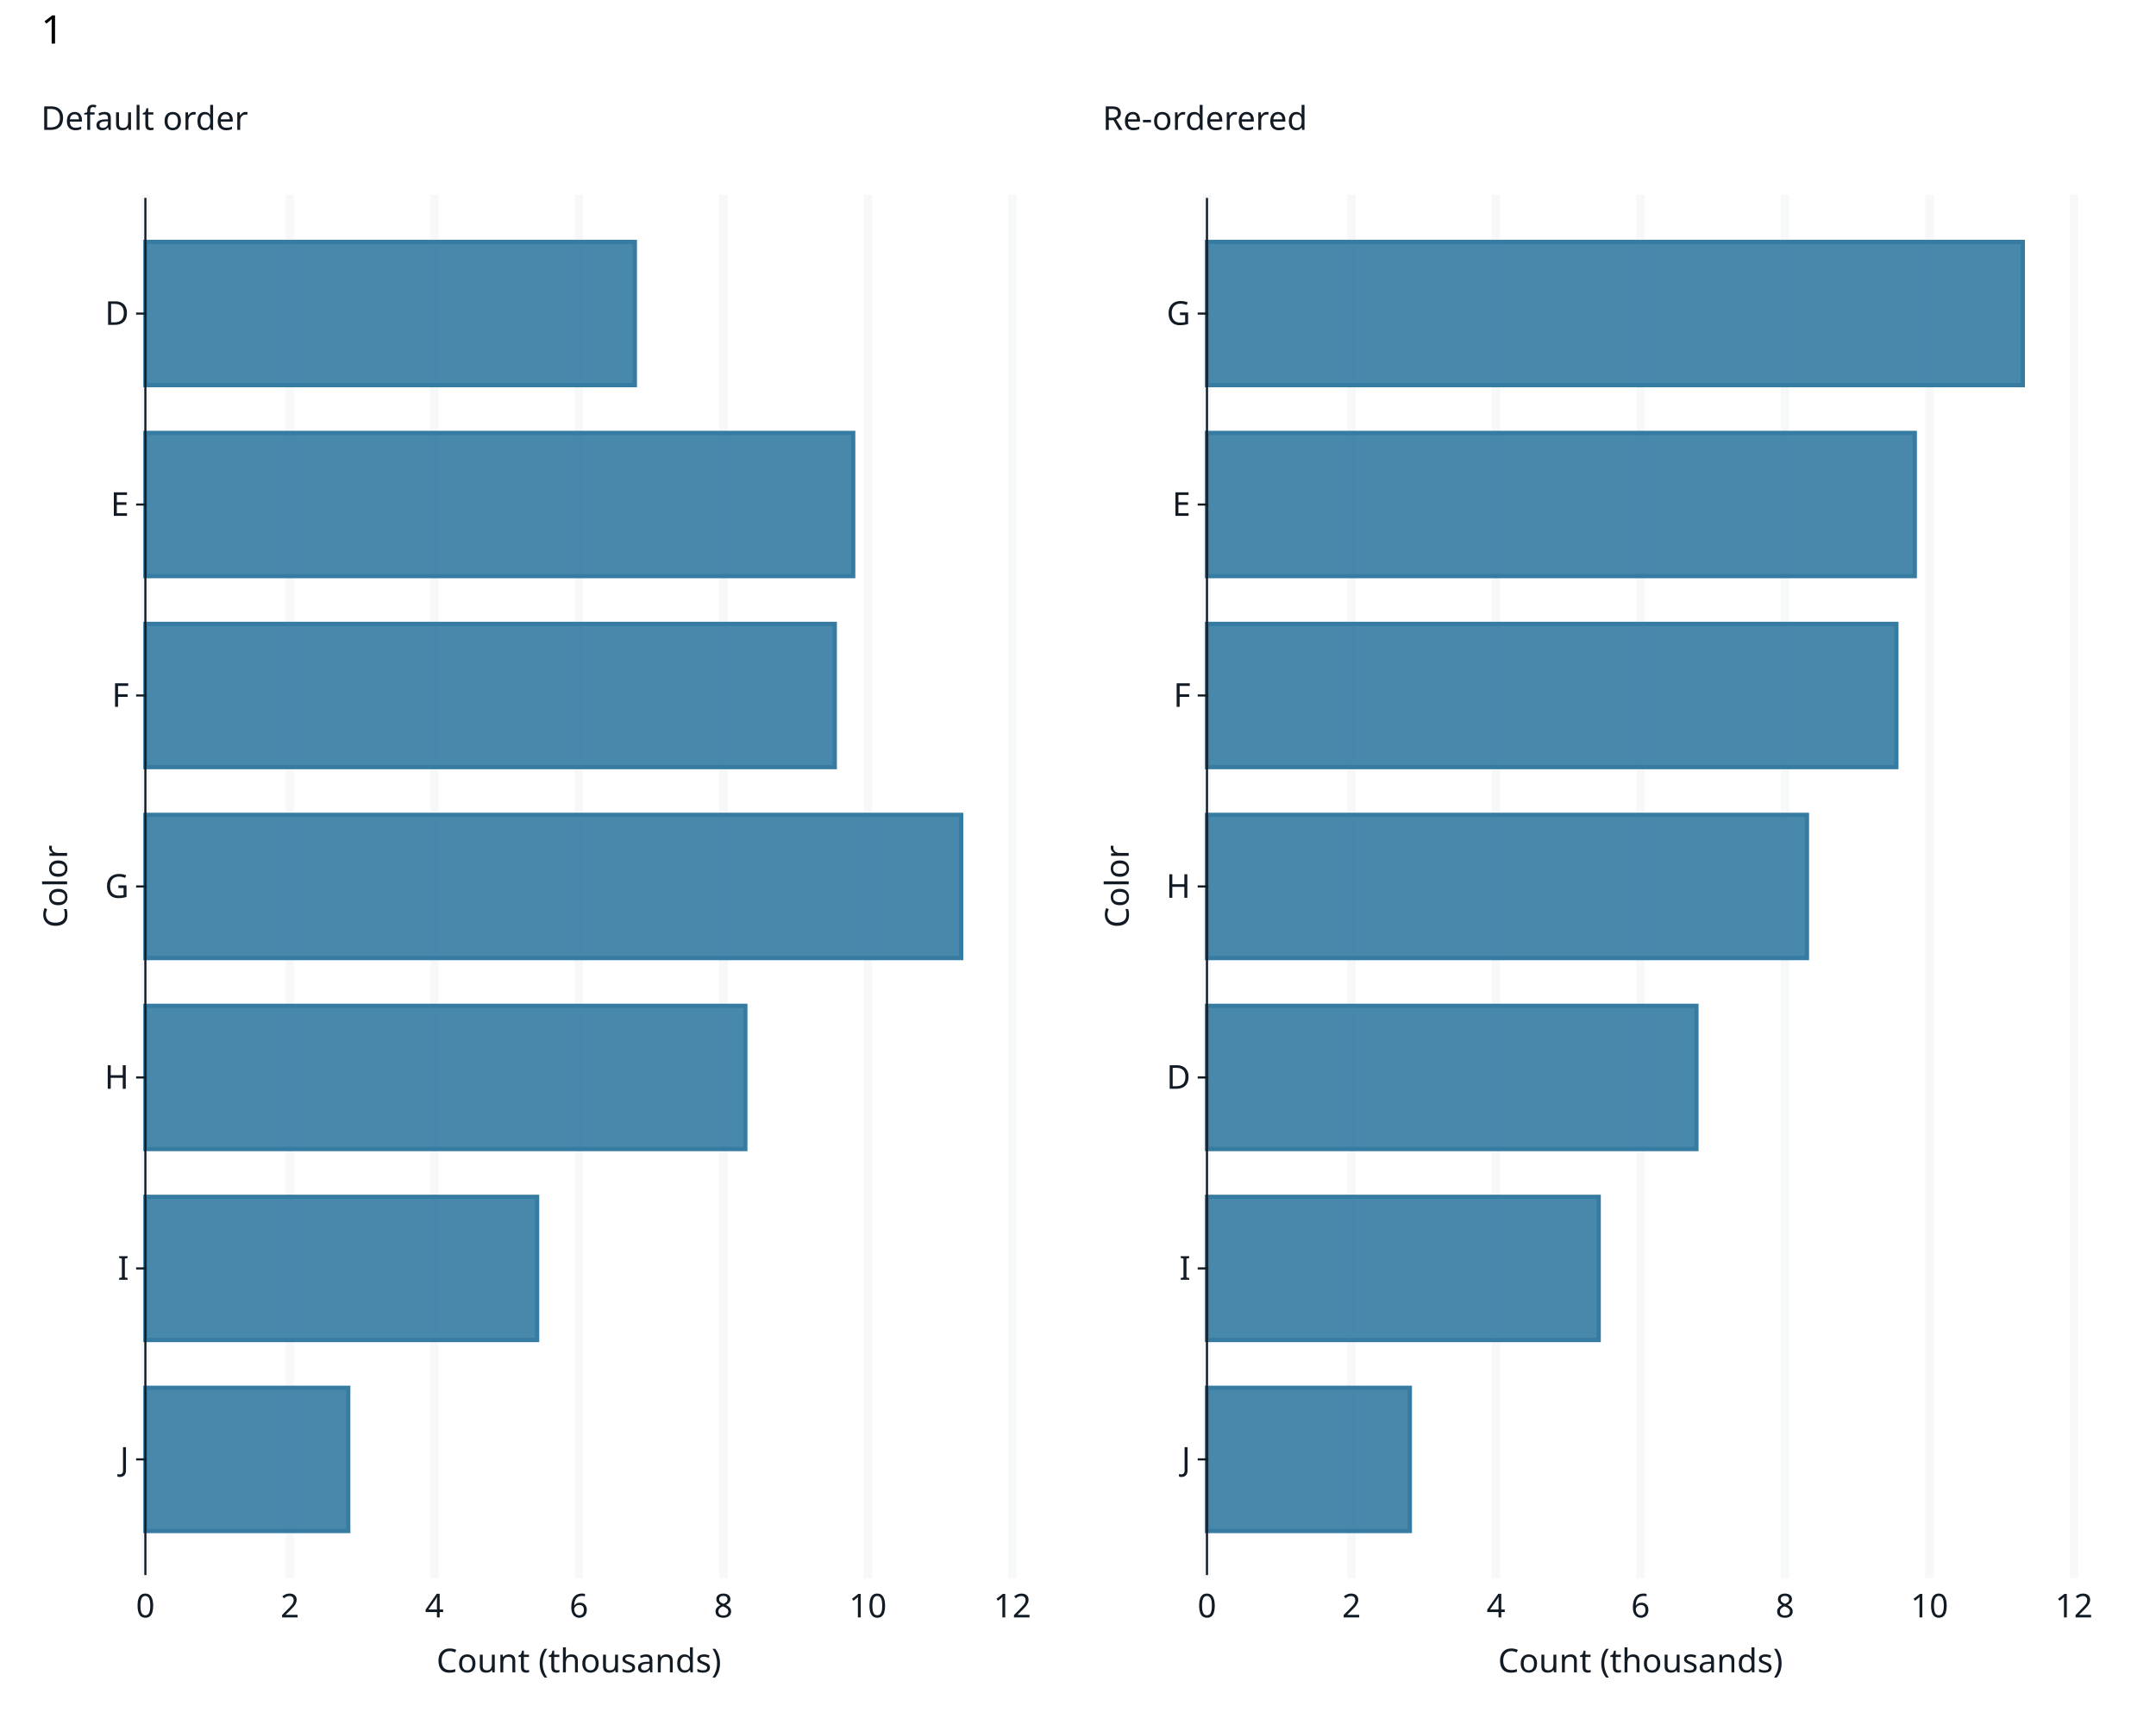
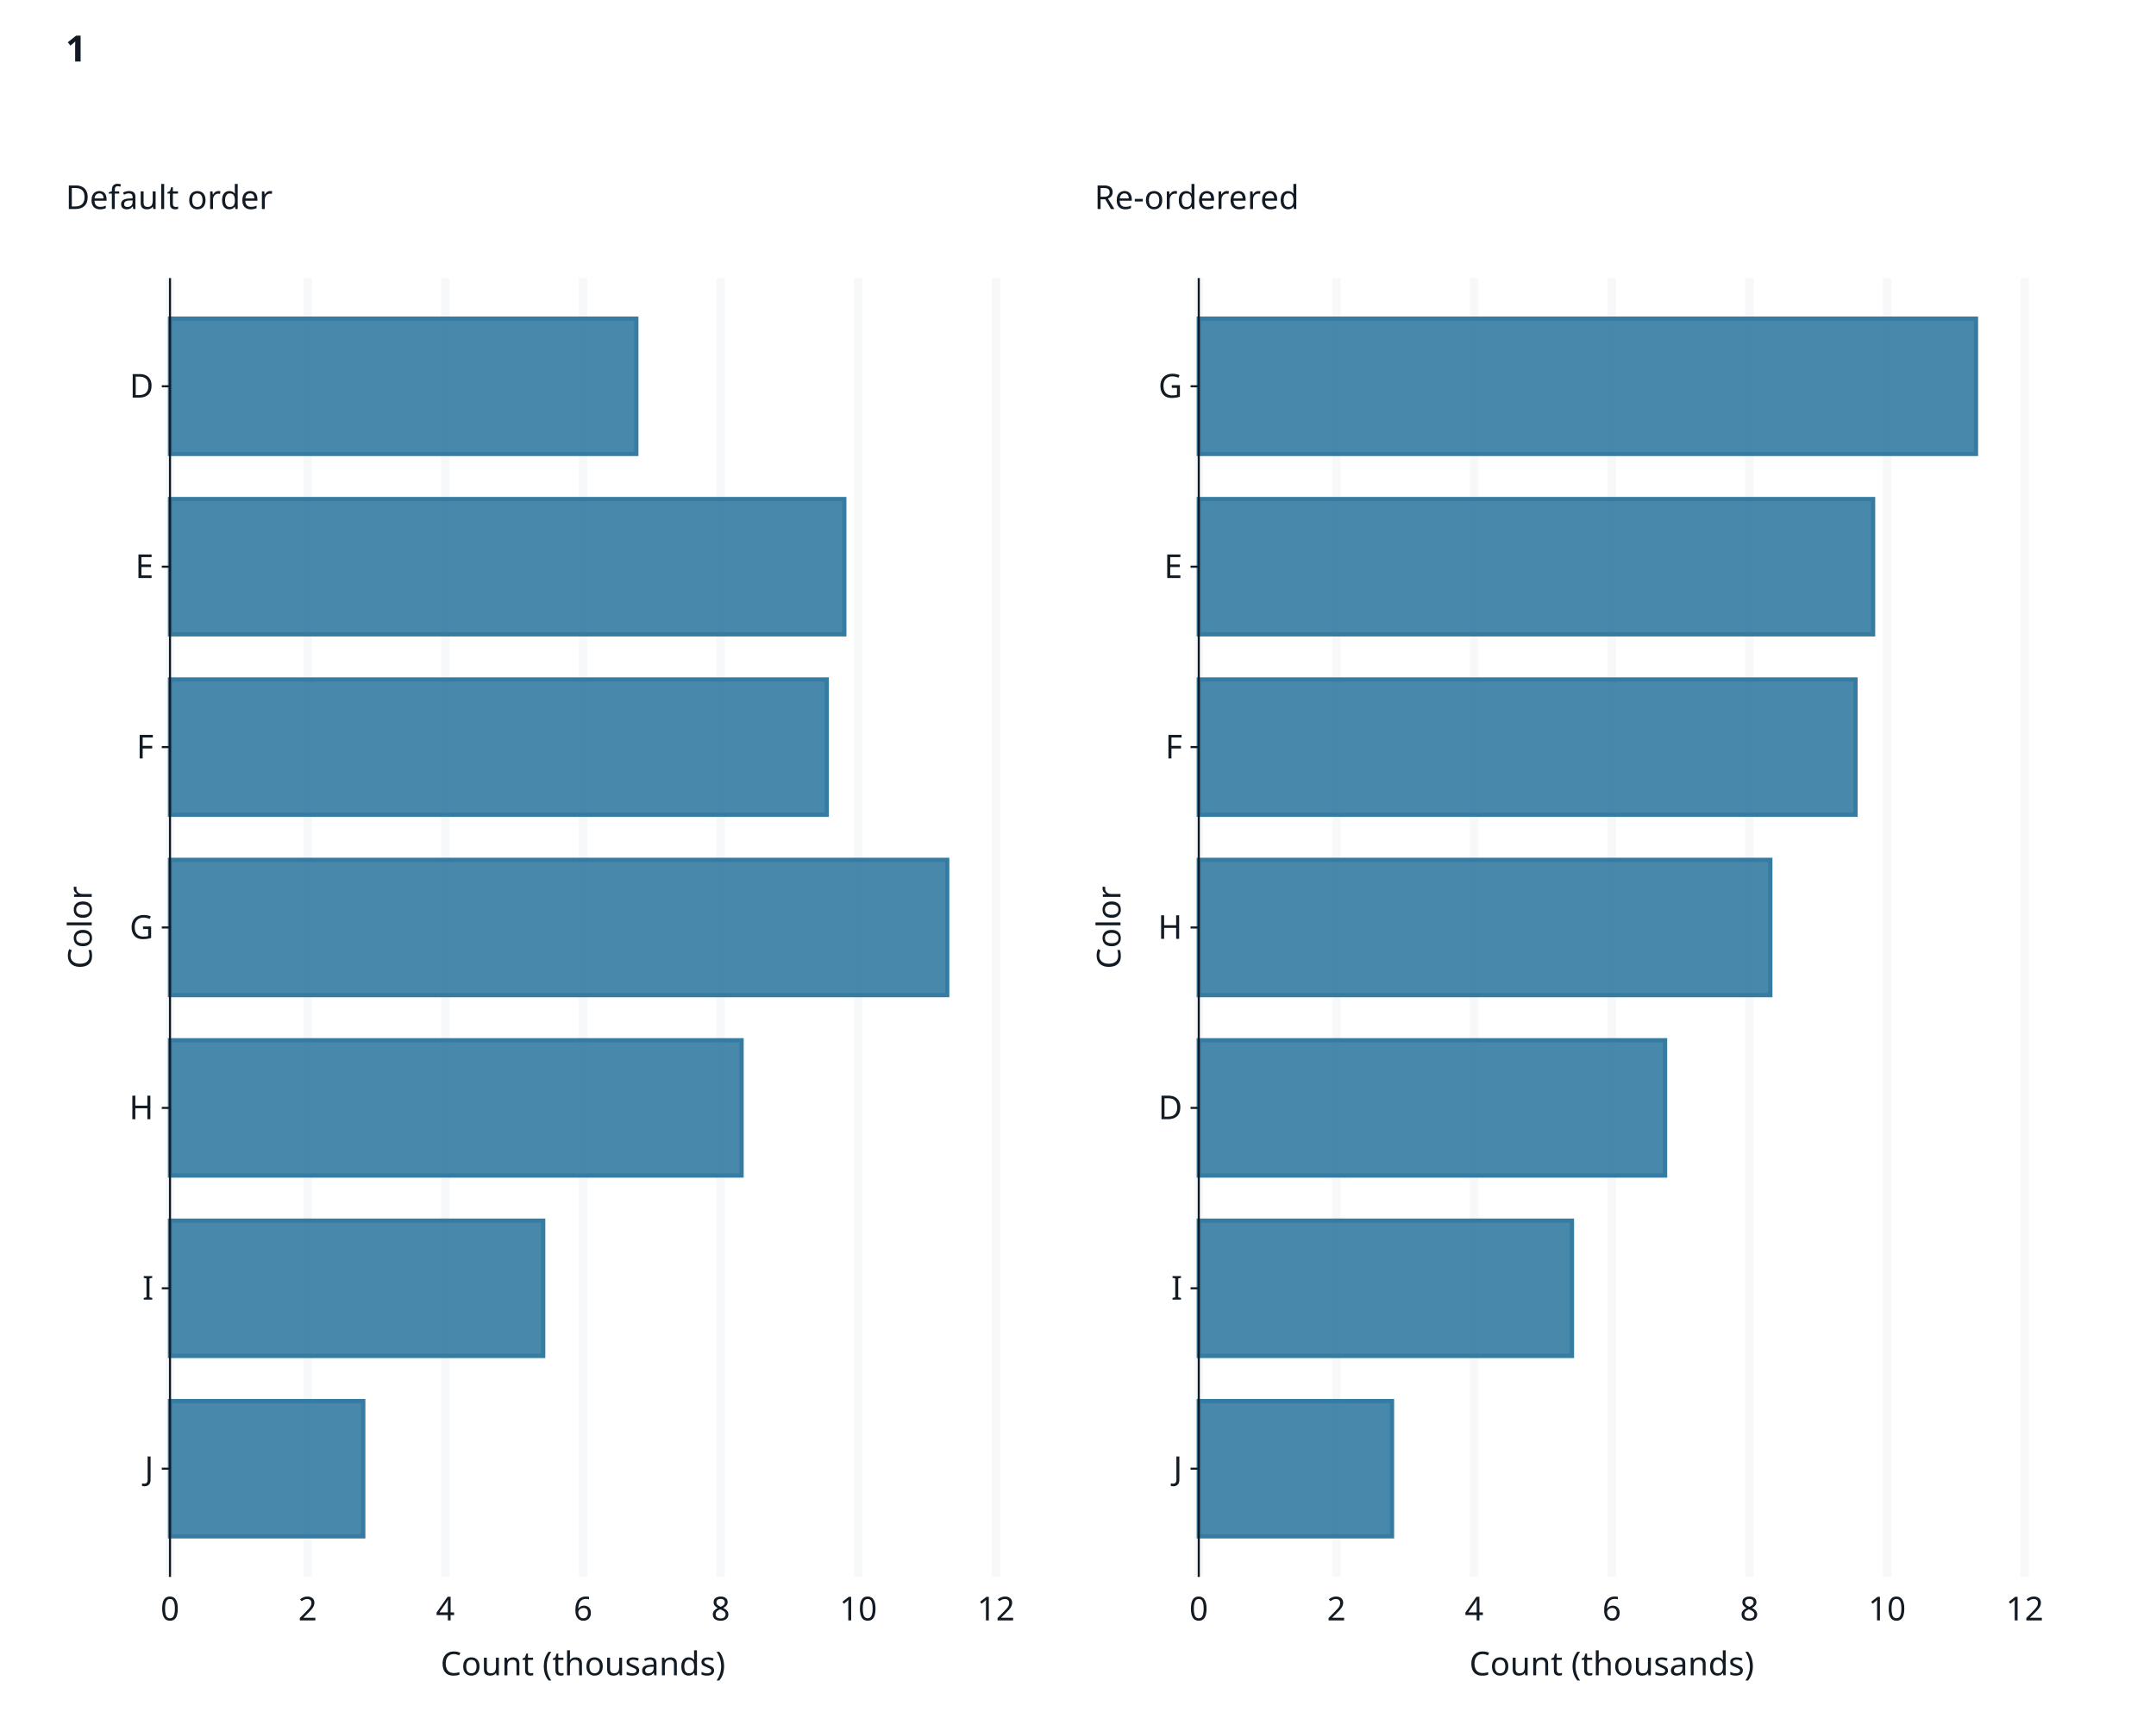
<svg xmlns="http://www.w3.org/2000/svg" class="svglite" data-engine-version="2.0" width="720.00pt" height="576.00pt" viewBox="0 0 720.00 576.00">
  <defs>
    <style type="text/css">
    .svglite line, .svglite polyline, .svglite polygon, .svglite path, .svglite rect, .svglite circle {
      fill: none;
      stroke: #000000;
      stroke-linecap: round;
      stroke-linejoin: round;
      stroke-miterlimit: 10.00;
    }
  </style>
  </defs>
  <rect width="100%" height="100%" style="stroke: none; fill: #FFFFFF;" />
  <defs>
    <clipPath id="cpMC4wMHw3MjAuMDB8MC4wMHw1NzYuMDA=">
      <rect x="0.00" y="0.00" width="720.00" height="576.00" />
    </clipPath>
  </defs>
  <g clip-path="url(#cpMC4wMHw3MjAuMDB8MC4wMHw1NzYuMDA=)">
    <rect x="0" y="0.00" width="720.00" height="576.00" style="stroke-width: 1.07; stroke: #FFFFFF; fill: #FFFFFF;" />
  </g>
  <defs>
-     <clipPath id="cpNDguNTV8NjkyLjYwfDY2LjQ0fDUyNS41Nw==">
-       <rect x="48.55" y="66.44" width="644.05" height="459.14" />
+     <clipPath id="cpNTYuNzd8Njc2LjE2fDkyLjg1fDUyNi41Ng==">
+       <rect x="56.77" y="92.85" width="619.39" height="433.71" />
    </clipPath>
  </defs>
-   <g clip-path="url(#cpNDguNTV8NjkyLjYwfDY2LjQ0fDUyNS41Nw==)">
+   <g clip-path="url(#cpNTYuNzd8Njc2LjE2fDkyLjg1fDUyNi41Ng==)">
</g>
  <g clip-path="url(#cpMC4wMHw3MjAuMDB8MC4wMHw1NzYuMDA=)">
</g>
  <defs>
-     <clipPath id="cpNS40OHwzNjAuMDB8MjIuNzh8NTcwLjUy">
-       <rect x="5.48" y="22.78" width="354.52" height="547.74" />
+     <clipPath id="cpMTAuOTZ8MzU0LjUyfDQ5LjIwfDU3Mi4zOA==">
+       <rect x="10.96" y="49.20" width="343.56" height="523.19" />
    </clipPath>
  </defs>
-   <g clip-path="url(#cpNS40OHwzNjAuMDB8MjIuNzh8NTcwLjUy)">
-     <rect x="5.48" y="22.78" width="354.52" height="547.74" style="stroke-width: 0.71; stroke: #FFFFFF; fill: #FFFFFF;" />
+   <g clip-path="url(#cpMTAuOTZ8MzU0LjUyfDQ5LjIwfDU3Mi4zOA==)">
+     <rect x="10.96" y="49.20" width="343.56" height="523.19" style="stroke-width: 1.07; stroke: #FFFFFF; fill: #FFFFFF;" />
  </g>
  <g clip-path="url(#cpMC4wMHw3MjAuMDB8MC4wMHw1NzYuMDA=)">
-     <rect x="48.55" y="66.44" width="289.53" height="459.14" style="stroke-width: 0.71; stroke: #FFFFFF; fill: #FFFFFF;" />
-     <polyline points="48.55,525.57 48.55,66.44 " style="stroke-width: 2.85; stroke: #F6F8FA; stroke-linecap: square;" />
-     <polyline points="96.81,525.57 96.81,66.44 " style="stroke-width: 2.85; stroke: #F6F8FA; stroke-linecap: square;" />
-     <polyline points="145.06,525.57 145.06,66.44 " style="stroke-width: 2.85; stroke: #F6F8FA; stroke-linecap: square;" />
-     <polyline points="193.32,525.57 193.32,66.44 " style="stroke-width: 2.85; stroke: #F6F8FA; stroke-linecap: square;" />
-     <polyline points="241.57,525.57 241.57,66.44 " style="stroke-width: 2.85; stroke: #F6F8FA; stroke-linecap: square;" />
-     <polyline points="289.83,525.57 289.83,66.44 " style="stroke-width: 2.85; stroke: #F6F8FA; stroke-linecap: square;" />
-     <polyline points="338.08,525.57 338.08,66.44 " style="stroke-width: 2.85; stroke: #F6F8FA; stroke-linecap: square;" />
-     <rect x="48.55" y="80.78" width="163.46" height="47.83" style="stroke-width: 1.41; stroke: #357BA2; stroke-linecap: butt; stroke-linejoin: miter; fill: #357BA2; fill-opacity: 0.90;" />
-     <rect x="48.55" y="144.55" width="236.38" height="47.83" style="stroke-width: 1.41; stroke: #357BA2; stroke-linecap: butt; stroke-linejoin: miter; fill: #357BA2; fill-opacity: 0.90;" />
-     <rect x="48.55" y="208.32" width="230.23" height="47.83" style="stroke-width: 1.41; stroke: #357BA2; stroke-linecap: butt; stroke-linejoin: miter; fill: #357BA2; fill-opacity: 0.90;" />
-     <rect x="48.55" y="272.09" width="272.45" height="47.83" style="stroke-width: 1.41; stroke: #357BA2; stroke-linecap: butt; stroke-linejoin: miter; fill: #357BA2; fill-opacity: 0.90;" />
-     <rect x="48.55" y="335.86" width="200.36" height="47.83" style="stroke-width: 1.41; stroke: #357BA2; stroke-linecap: butt; stroke-linejoin: miter; fill: #357BA2; fill-opacity: 0.90;" />
-     <rect x="48.55" y="399.63" width="130.82" height="47.83" style="stroke-width: 1.41; stroke: #357BA2; stroke-linecap: butt; stroke-linejoin: miter; fill: #357BA2; fill-opacity: 0.90;" />
-     <rect x="48.55" y="463.40" width="67.75" height="47.83" style="stroke-width: 1.41; stroke: #357BA2; stroke-linecap: butt; stroke-linejoin: miter; fill: #357BA2; fill-opacity: 0.90;" />
-     <polyline points="48.55,525.57 48.55,66.44 " style="stroke-width: 0.71; stroke: #121B24; stroke-linecap: square;" />
-     <text x="43.07" y="491.09" text-anchor="end" style="font-size: 11.00px; fill: #121B24; font-family: sans;" textLength="5.50px" lengthAdjust="spacingAndGlyphs">J</text>
-     <text x="43.07" y="427.33" text-anchor="end" style="font-size: 11.00px; fill: #121B24; font-family: sans;" textLength="3.06px" lengthAdjust="spacingAndGlyphs">I</text>
-     <text x="43.07" y="363.56" text-anchor="end" style="font-size: 11.00px; fill: #121B24; font-family: sans;" textLength="7.95px" lengthAdjust="spacingAndGlyphs">H</text>
-     <text x="43.07" y="299.79" text-anchor="end" style="font-size: 11.00px; fill: #121B24; font-family: sans;" textLength="8.56px" lengthAdjust="spacingAndGlyphs">G</text>
-     <text x="43.07" y="236.02" text-anchor="end" style="font-size: 11.00px; fill: #121B24; font-family: sans;" textLength="6.72px" lengthAdjust="spacingAndGlyphs">F</text>
-     <text x="43.07" y="172.25" text-anchor="end" style="font-size: 11.00px; fill: #121B24; font-family: sans;" textLength="7.34px" lengthAdjust="spacingAndGlyphs">E</text>
-     <text x="43.07" y="108.48" text-anchor="end" style="font-size: 11.00px; fill: #121B24; font-family: sans;" textLength="7.95px" lengthAdjust="spacingAndGlyphs">D</text>
-     <polyline points="45.81,487.31 48.55,487.31 " style="stroke-width: 0.71; stroke: #121B24; stroke-linecap: square;" />
-     <polyline points="45.81,423.54 48.55,423.54 " style="stroke-width: 0.71; stroke: #121B24; stroke-linecap: square;" />
-     <polyline points="45.81,359.77 48.55,359.77 " style="stroke-width: 0.71; stroke: #121B24; stroke-linecap: square;" />
-     <polyline points="45.81,296.00 48.55,296.00 " style="stroke-width: 0.71; stroke: #121B24; stroke-linecap: square;" />
-     <polyline points="45.81,232.23 48.55,232.23 " style="stroke-width: 0.71; stroke: #121B24; stroke-linecap: square;" />
-     <polyline points="45.81,168.47 48.55,168.47 " style="stroke-width: 0.71; stroke: #121B24; stroke-linecap: square;" />
-     <polyline points="45.81,104.70 48.55,104.70 " style="stroke-width: 0.71; stroke: #121B24; stroke-linecap: square;" />
-     <text x="48.55" y="540.08" text-anchor="middle" style="font-size: 11.00px; fill: #121B24; font-family: sans;" textLength="6.12px" lengthAdjust="spacingAndGlyphs">0</text>
-     <text x="96.81" y="540.08" text-anchor="middle" style="font-size: 11.00px; fill: #121B24; font-family: sans;" textLength="6.12px" lengthAdjust="spacingAndGlyphs">2</text>
-     <text x="145.06" y="540.08" text-anchor="middle" style="font-size: 11.00px; fill: #121B24; font-family: sans;" textLength="6.12px" lengthAdjust="spacingAndGlyphs">4</text>
-     <text x="193.32" y="540.08" text-anchor="middle" style="font-size: 11.00px; fill: #121B24; font-family: sans;" textLength="6.12px" lengthAdjust="spacingAndGlyphs">6</text>
-     <text x="241.57" y="540.08" text-anchor="middle" style="font-size: 11.00px; fill: #121B24; font-family: sans;" textLength="6.12px" lengthAdjust="spacingAndGlyphs">8</text>
-     <text x="289.83" y="540.08" text-anchor="middle" style="font-size: 11.00px; fill: #121B24; font-family: sans;" textLength="12.24px" lengthAdjust="spacingAndGlyphs">10</text>
-     <text x="338.08" y="540.08" text-anchor="middle" style="font-size: 11.00px; fill: #121B24; font-family: sans;" textLength="12.24px" lengthAdjust="spacingAndGlyphs">12</text>
-     <text x="193.32" y="558.42" text-anchor="middle" style="font-size: 11.00px; fill: #121B24; font-family: sans;" textLength="90.51px" lengthAdjust="spacingAndGlyphs">Count (thousands)</text>
-     <text transform="translate(22.41,296.00) rotate(-90)" text-anchor="middle" style="font-size: 11.00px; fill: #121B24; font-family: sans;" textLength="26.29px" lengthAdjust="spacingAndGlyphs">Color</text>
-     <text x="13.70" y="31.50" style="font-size: 11.00px; fill: #121B24; font-family: sans;" textLength="0.00px" lengthAdjust="spacingAndGlyphs" />
-     <text x="13.70" y="43.38" style="font-size: 11.00px; fill: #121B24; font-family: sans;" textLength="63.59px" lengthAdjust="spacingAndGlyphs">Default order</text>
+     <rect x="56.77" y="92.85" width="275.83" height="433.71" style="stroke-width: 1.07; stroke: #FFFFFF; fill: #FFFFFF;" />
+     <polyline points="56.77,526.56 56.77,92.85 " style="stroke-width: 2.84; stroke: #F6F8FA; stroke-linecap: butt;" />
+     <polyline points="102.74,526.56 102.74,92.85 " style="stroke-width: 2.84; stroke: #F6F8FA; stroke-linecap: butt;" />
+     <polyline points="148.71,526.56 148.71,92.85 " style="stroke-width: 2.84; stroke: #F6F8FA; stroke-linecap: butt;" />
+     <polyline points="194.69,526.56 194.69,92.85 " style="stroke-width: 2.84; stroke: #F6F8FA; stroke-linecap: butt;" />
+     <polyline points="240.66,526.56 240.66,92.85 " style="stroke-width: 2.84; stroke: #F6F8FA; stroke-linecap: butt;" />
+     <polyline points="286.63,526.56 286.63,92.85 " style="stroke-width: 2.84; stroke: #F6F8FA; stroke-linecap: butt;" />
+     <polyline points="332.60,526.56 332.60,92.85 " style="stroke-width: 2.84; stroke: #F6F8FA; stroke-linecap: butt;" />
+     <rect x="56.77" y="106.40" width="155.73" height="45.18" style="stroke-width: 1.41; stroke: #357BA2; stroke-linecap: butt; stroke-linejoin: miter; fill: #357BA2; fill-opacity: 0.90;" />
+     <rect x="56.77" y="166.64" width="225.19" height="45.18" style="stroke-width: 1.41; stroke: #357BA2; stroke-linecap: butt; stroke-linejoin: miter; fill: #357BA2; fill-opacity: 0.90;" />
+     <rect x="56.77" y="226.88" width="219.33" height="45.18" style="stroke-width: 1.41; stroke: #357BA2; stroke-linecap: butt; stroke-linejoin: miter; fill: #357BA2; fill-opacity: 0.90;" />
+     <rect x="56.77" y="287.11" width="259.56" height="45.18" style="stroke-width: 1.41; stroke: #357BA2; stroke-linecap: butt; stroke-linejoin: miter; fill: #357BA2; fill-opacity: 0.90;" />
+     <rect x="56.77" y="347.35" width="190.88" height="45.18" style="stroke-width: 1.41; stroke: #357BA2; stroke-linecap: butt; stroke-linejoin: miter; fill: #357BA2; fill-opacity: 0.90;" />
+     <rect x="56.77" y="407.59" width="124.63" height="45.18" style="stroke-width: 1.41; stroke: #357BA2; stroke-linecap: butt; stroke-linejoin: miter; fill: #357BA2; fill-opacity: 0.90;" />
+     <rect x="56.77" y="467.83" width="64.54" height="45.18" style="stroke-width: 1.41; stroke: #357BA2; stroke-linecap: butt; stroke-linejoin: miter; fill: #357BA2; fill-opacity: 0.90;" />
+     <polyline points="56.77,526.56 56.77,92.85 " style="stroke-width: 0.70; stroke: #121B24; stroke-linecap: butt;" />
+     <text x="51.29" y="494.20" text-anchor="end" style="font-size: 11.00px; fill: #121B24; font-family: sans;" textLength="5.50px" lengthAdjust="spacingAndGlyphs">J</text>
+     <text x="51.29" y="433.96" text-anchor="end" style="font-size: 11.00px; fill: #121B24; font-family: sans;" textLength="3.06px" lengthAdjust="spacingAndGlyphs">I</text>
+     <text x="51.29" y="373.72" text-anchor="end" style="font-size: 11.00px; fill: #121B24; font-family: sans;" textLength="7.95px" lengthAdjust="spacingAndGlyphs">H</text>
+     <text x="51.29" y="313.49" text-anchor="end" style="font-size: 11.00px; fill: #121B24; font-family: sans;" textLength="8.56px" lengthAdjust="spacingAndGlyphs">G</text>
+     <text x="51.29" y="253.25" text-anchor="end" style="font-size: 11.00px; fill: #121B24; font-family: sans;" textLength="6.72px" lengthAdjust="spacingAndGlyphs">F</text>
+     <text x="51.29" y="193.01" text-anchor="end" style="font-size: 11.00px; fill: #121B24; font-family: sans;" textLength="7.34px" lengthAdjust="spacingAndGlyphs">E</text>
+     <text x="51.29" y="132.77" text-anchor="end" style="font-size: 11.00px; fill: #121B24; font-family: sans;" textLength="7.95px" lengthAdjust="spacingAndGlyphs">D</text>
+     <polyline points="54.03,490.41 56.77,490.41 " style="stroke-width: 0.70; stroke: #121B24; stroke-linecap: butt;" />
+     <polyline points="54.03,430.18 56.77,430.18 " style="stroke-width: 0.70; stroke: #121B24; stroke-linecap: butt;" />
+     <polyline points="54.03,369.94 56.77,369.94 " style="stroke-width: 0.70; stroke: #121B24; stroke-linecap: butt;" />
+     <polyline points="54.03,309.70 56.77,309.70 " style="stroke-width: 0.70; stroke: #121B24; stroke-linecap: butt;" />
+     <polyline points="54.03,249.46 56.77,249.46 " style="stroke-width: 0.70; stroke: #121B24; stroke-linecap: butt;" />
+     <polyline points="54.03,189.23 56.77,189.23 " style="stroke-width: 0.70; stroke: #121B24; stroke-linecap: butt;" />
+     <polyline points="54.03,128.99 56.77,128.99 " style="stroke-width: 0.70; stroke: #121B24; stroke-linecap: butt;" />
+     <text x="56.77" y="541.07" text-anchor="middle" style="font-size: 11.00px; fill: #121B24; font-family: sans;" textLength="6.12px" lengthAdjust="spacingAndGlyphs">0</text>
+     <text x="102.74" y="541.07" text-anchor="middle" style="font-size: 11.00px; fill: #121B24; font-family: sans;" textLength="6.12px" lengthAdjust="spacingAndGlyphs">2</text>
+     <text x="148.71" y="541.07" text-anchor="middle" style="font-size: 11.00px; fill: #121B24; font-family: sans;" textLength="6.12px" lengthAdjust="spacingAndGlyphs">4</text>
+     <text x="194.69" y="541.07" text-anchor="middle" style="font-size: 11.00px; fill: #121B24; font-family: sans;" textLength="6.12px" lengthAdjust="spacingAndGlyphs">6</text>
+     <text x="240.66" y="541.07" text-anchor="middle" style="font-size: 11.00px; fill: #121B24; font-family: sans;" textLength="6.12px" lengthAdjust="spacingAndGlyphs">8</text>
+     <text x="286.63" y="541.07" text-anchor="middle" style="font-size: 11.00px; fill: #121B24; font-family: sans;" textLength="12.24px" lengthAdjust="spacingAndGlyphs">10</text>
+     <text x="332.60" y="541.07" text-anchor="middle" style="font-size: 11.00px; fill: #121B24; font-family: sans;" textLength="12.24px" lengthAdjust="spacingAndGlyphs">12</text>
+     <text x="194.69" y="559.41" text-anchor="middle" style="font-size: 11.00px; fill: #121B24; font-family: sans;" textLength="90.51px" lengthAdjust="spacingAndGlyphs">Count (thousands)</text>
+     <text transform="translate(30.63,309.70) rotate(-90)" text-anchor="middle" style="font-size: 11.00px; fill: #121B24; font-family: sans;" textLength="26.29px" lengthAdjust="spacingAndGlyphs">Color</text>
+     <text x="21.92" y="57.91" style="font-size: 11.00px; fill: #121B24; font-family: sans;" textLength="0.00px" lengthAdjust="spacingAndGlyphs" />
+     <text x="21.92" y="69.79" style="font-size: 11.00px; fill: #121B24; font-family: sans;" textLength="63.59px" lengthAdjust="spacingAndGlyphs">Default order</text>
  </g>
  <defs>
-     <clipPath id="cpMzYwLjAwfDcxNC41MnwyMi43OHw1NzAuNTI=">
-       <rect x="360.00" y="22.78" width="354.52" height="547.74" />
+     <clipPath id="cpMzU0LjUyfDY5OC4wOHw0OS4yMHw1NzIuMzg=">
+       <rect x="354.52" y="49.20" width="343.56" height="523.19" />
    </clipPath>
  </defs>
-   <g clip-path="url(#cpMzYwLjAwfDcxNC41MnwyMi43OHw1NzAuNTI=)">
-     <rect x="360.00" y="22.78" width="354.52" height="547.74" style="stroke-width: 0.71; stroke: #FFFFFF; fill: #FFFFFF;" />
+   <g clip-path="url(#cpMzU0LjUyfDY5OC4wOHw0OS4yMHw1NzIuMzg=)">
+     <rect x="354.52" y="49.20" width="343.56" height="523.19" style="stroke-width: 1.07; stroke: #FFFFFF; fill: #FFFFFF;" />
  </g>
  <g clip-path="url(#cpMC4wMHw3MjAuMDB8MC4wMHw1NzYuMDA=)">
-     <rect x="403.07" y="66.44" width="289.53" height="459.14" style="stroke-width: 0.71; stroke: #FFFFFF; fill: #FFFFFF;" />
-     <polyline points="403.07,525.57 403.07,66.44 " style="stroke-width: 2.85; stroke: #F6F8FA; stroke-linecap: square;" />
-     <polyline points="451.33,525.57 451.33,66.44 " style="stroke-width: 2.85; stroke: #F6F8FA; stroke-linecap: square;" />
-     <polyline points="499.58,525.57 499.58,66.44 " style="stroke-width: 2.85; stroke: #F6F8FA; stroke-linecap: square;" />
-     <polyline points="547.84,525.57 547.84,66.44 " style="stroke-width: 2.85; stroke: #F6F8FA; stroke-linecap: square;" />
-     <polyline points="596.09,525.57 596.09,66.44 " style="stroke-width: 2.85; stroke: #F6F8FA; stroke-linecap: square;" />
-     <polyline points="644.35,525.57 644.35,66.44 " style="stroke-width: 2.85; stroke: #F6F8FA; stroke-linecap: square;" />
-     <polyline points="692.60,525.57 692.60,66.44 " style="stroke-width: 2.85; stroke: #F6F8FA; stroke-linecap: square;" />
-     <rect x="403.07" y="335.86" width="163.46" height="47.83" style="stroke-width: 1.41; stroke: #357BA2; stroke-linecap: butt; stroke-linejoin: miter; fill: #357BA2; fill-opacity: 0.90;" />
-     <rect x="403.07" y="144.55" width="236.38" height="47.83" style="stroke-width: 1.41; stroke: #357BA2; stroke-linecap: butt; stroke-linejoin: miter; fill: #357BA2; fill-opacity: 0.90;" />
-     <rect x="403.07" y="208.32" width="230.23" height="47.83" style="stroke-width: 1.41; stroke: #357BA2; stroke-linecap: butt; stroke-linejoin: miter; fill: #357BA2; fill-opacity: 0.90;" />
-     <rect x="403.07" y="80.78" width="272.45" height="47.83" style="stroke-width: 1.41; stroke: #357BA2; stroke-linecap: butt; stroke-linejoin: miter; fill: #357BA2; fill-opacity: 0.90;" />
-     <rect x="403.07" y="272.09" width="200.36" height="47.83" style="stroke-width: 1.41; stroke: #357BA2; stroke-linecap: butt; stroke-linejoin: miter; fill: #357BA2; fill-opacity: 0.90;" />
-     <rect x="403.07" y="399.63" width="130.82" height="47.83" style="stroke-width: 1.41; stroke: #357BA2; stroke-linecap: butt; stroke-linejoin: miter; fill: #357BA2; fill-opacity: 0.90;" />
-     <rect x="403.07" y="463.40" width="67.75" height="47.83" style="stroke-width: 1.41; stroke: #357BA2; stroke-linecap: butt; stroke-linejoin: miter; fill: #357BA2; fill-opacity: 0.90;" />
-     <polyline points="403.07,525.57 403.07,66.44 " style="stroke-width: 0.71; stroke: #121B24; stroke-linecap: square;" />
-     <text x="397.59" y="491.09" text-anchor="end" style="font-size: 11.00px; fill: #121B24; font-family: sans;" textLength="5.50px" lengthAdjust="spacingAndGlyphs">J</text>
-     <text x="397.59" y="427.33" text-anchor="end" style="font-size: 11.00px; fill: #121B24; font-family: sans;" textLength="3.06px" lengthAdjust="spacingAndGlyphs">I</text>
-     <text x="397.59" y="363.56" text-anchor="end" style="font-size: 11.00px; fill: #121B24; font-family: sans;" textLength="7.95px" lengthAdjust="spacingAndGlyphs">D</text>
-     <text x="397.59" y="299.79" text-anchor="end" style="font-size: 11.00px; fill: #121B24; font-family: sans;" textLength="7.95px" lengthAdjust="spacingAndGlyphs">H</text>
-     <text x="397.59" y="236.02" text-anchor="end" style="font-size: 11.00px; fill: #121B24; font-family: sans;" textLength="6.72px" lengthAdjust="spacingAndGlyphs">F</text>
-     <text x="397.59" y="172.25" text-anchor="end" style="font-size: 11.00px; fill: #121B24; font-family: sans;" textLength="7.34px" lengthAdjust="spacingAndGlyphs">E</text>
-     <text x="397.59" y="108.48" text-anchor="end" style="font-size: 11.00px; fill: #121B24; font-family: sans;" textLength="8.56px" lengthAdjust="spacingAndGlyphs">G</text>
-     <polyline points="400.33,487.31 403.07,487.31 " style="stroke-width: 0.71; stroke: #121B24; stroke-linecap: square;" />
-     <polyline points="400.33,423.54 403.07,423.54 " style="stroke-width: 0.71; stroke: #121B24; stroke-linecap: square;" />
-     <polyline points="400.33,359.77 403.07,359.77 " style="stroke-width: 0.71; stroke: #121B24; stroke-linecap: square;" />
-     <polyline points="400.33,296.00 403.07,296.00 " style="stroke-width: 0.71; stroke: #121B24; stroke-linecap: square;" />
-     <polyline points="400.33,232.23 403.07,232.23 " style="stroke-width: 0.71; stroke: #121B24; stroke-linecap: square;" />
-     <polyline points="400.33,168.47 403.07,168.47 " style="stroke-width: 0.71; stroke: #121B24; stroke-linecap: square;" />
-     <polyline points="400.33,104.70 403.07,104.70 " style="stroke-width: 0.71; stroke: #121B24; stroke-linecap: square;" />
-     <text x="403.07" y="540.08" text-anchor="middle" style="font-size: 11.00px; fill: #121B24; font-family: sans;" textLength="6.12px" lengthAdjust="spacingAndGlyphs">0</text>
-     <text x="451.33" y="540.08" text-anchor="middle" style="font-size: 11.00px; fill: #121B24; font-family: sans;" textLength="6.12px" lengthAdjust="spacingAndGlyphs">2</text>
-     <text x="499.58" y="540.08" text-anchor="middle" style="font-size: 11.00px; fill: #121B24; font-family: sans;" textLength="6.12px" lengthAdjust="spacingAndGlyphs">4</text>
-     <text x="547.84" y="540.08" text-anchor="middle" style="font-size: 11.00px; fill: #121B24; font-family: sans;" textLength="6.12px" lengthAdjust="spacingAndGlyphs">6</text>
-     <text x="596.09" y="540.08" text-anchor="middle" style="font-size: 11.00px; fill: #121B24; font-family: sans;" textLength="6.12px" lengthAdjust="spacingAndGlyphs">8</text>
-     <text x="644.35" y="540.08" text-anchor="middle" style="font-size: 11.00px; fill: #121B24; font-family: sans;" textLength="12.24px" lengthAdjust="spacingAndGlyphs">10</text>
-     <text x="692.60" y="540.08" text-anchor="middle" style="font-size: 11.00px; fill: #121B24; font-family: sans;" textLength="12.24px" lengthAdjust="spacingAndGlyphs">12</text>
-     <text x="547.84" y="558.42" text-anchor="middle" style="font-size: 11.00px; fill: #121B24; font-family: sans;" textLength="90.51px" lengthAdjust="spacingAndGlyphs">Count (thousands)</text>
-     <text transform="translate(376.93,296.00) rotate(-90)" text-anchor="middle" style="font-size: 11.00px; fill: #121B24; font-family: sans;" textLength="26.29px" lengthAdjust="spacingAndGlyphs">Color</text>
-     <text x="368.22" y="31.50" style="font-size: 11.00px; fill: #121B24; font-family: sans;" textLength="0.00px" lengthAdjust="spacingAndGlyphs" />
-     <text x="368.22" y="43.38" style="font-size: 11.00px; fill: #121B24; font-family: sans;" textLength="65.43px" lengthAdjust="spacingAndGlyphs">Re-orderered</text>
-     <text x="13.70" y="14.56" style="font-size: 13.20px; font-family: sans;" textLength="7.34px" lengthAdjust="spacingAndGlyphs">1</text>
+     <rect x="400.33" y="92.85" width="275.83" height="433.71" style="stroke-width: 1.07; stroke: #FFFFFF; fill: #FFFFFF;" />
+     <polyline points="400.33,526.56 400.33,92.85 " style="stroke-width: 2.84; stroke: #F6F8FA; stroke-linecap: butt;" />
+     <polyline points="446.30,526.56 446.30,92.85 " style="stroke-width: 2.84; stroke: #F6F8FA; stroke-linecap: butt;" />
+     <polyline points="492.28,526.56 492.28,92.85 " style="stroke-width: 2.84; stroke: #F6F8FA; stroke-linecap: butt;" />
+     <polyline points="538.25,526.56 538.25,92.85 " style="stroke-width: 2.84; stroke: #F6F8FA; stroke-linecap: butt;" />
+     <polyline points="584.22,526.56 584.22,92.85 " style="stroke-width: 2.84; stroke: #F6F8FA; stroke-linecap: butt;" />
+     <polyline points="630.19,526.56 630.19,92.85 " style="stroke-width: 2.84; stroke: #F6F8FA; stroke-linecap: butt;" />
+     <polyline points="676.16,526.56 676.16,92.85 " style="stroke-width: 2.84; stroke: #F6F8FA; stroke-linecap: butt;" />
+     <rect x="400.33" y="347.35" width="155.73" height="45.18" style="stroke-width: 1.41; stroke: #357BA2; stroke-linecap: butt; stroke-linejoin: miter; fill: #357BA2; fill-opacity: 0.90;" />
+     <rect x="400.33" y="166.64" width="225.19" height="45.18" style="stroke-width: 1.41; stroke: #357BA2; stroke-linecap: butt; stroke-linejoin: miter; fill: #357BA2; fill-opacity: 0.90;" />
+     <rect x="400.33" y="226.88" width="219.33" height="45.18" style="stroke-width: 1.41; stroke: #357BA2; stroke-linecap: butt; stroke-linejoin: miter; fill: #357BA2; fill-opacity: 0.90;" />
+     <rect x="400.33" y="106.40" width="259.56" height="45.18" style="stroke-width: 1.41; stroke: #357BA2; stroke-linecap: butt; stroke-linejoin: miter; fill: #357BA2; fill-opacity: 0.90;" />
+     <rect x="400.33" y="287.11" width="190.88" height="45.18" style="stroke-width: 1.41; stroke: #357BA2; stroke-linecap: butt; stroke-linejoin: miter; fill: #357BA2; fill-opacity: 0.90;" />
+     <rect x="400.33" y="407.59" width="124.63" height="45.18" style="stroke-width: 1.41; stroke: #357BA2; stroke-linecap: butt; stroke-linejoin: miter; fill: #357BA2; fill-opacity: 0.90;" />
+     <rect x="400.33" y="467.83" width="64.54" height="45.18" style="stroke-width: 1.41; stroke: #357BA2; stroke-linecap: butt; stroke-linejoin: miter; fill: #357BA2; fill-opacity: 0.90;" />
+     <polyline points="400.33,526.56 400.33,92.85 " style="stroke-width: 0.70; stroke: #121B24; stroke-linecap: butt;" />
+     <text x="394.85" y="494.20" text-anchor="end" style="font-size: 11.00px; fill: #121B24; font-family: sans;" textLength="5.50px" lengthAdjust="spacingAndGlyphs">J</text>
+     <text x="394.85" y="433.96" text-anchor="end" style="font-size: 11.00px; fill: #121B24; font-family: sans;" textLength="3.06px" lengthAdjust="spacingAndGlyphs">I</text>
+     <text x="394.85" y="373.72" text-anchor="end" style="font-size: 11.00px; fill: #121B24; font-family: sans;" textLength="7.95px" lengthAdjust="spacingAndGlyphs">D</text>
+     <text x="394.85" y="313.49" text-anchor="end" style="font-size: 11.00px; fill: #121B24; font-family: sans;" textLength="7.95px" lengthAdjust="spacingAndGlyphs">H</text>
+     <text x="394.85" y="253.25" text-anchor="end" style="font-size: 11.00px; fill: #121B24; font-family: sans;" textLength="6.72px" lengthAdjust="spacingAndGlyphs">F</text>
+     <text x="394.85" y="193.01" text-anchor="end" style="font-size: 11.00px; fill: #121B24; font-family: sans;" textLength="7.34px" lengthAdjust="spacingAndGlyphs">E</text>
+     <text x="394.85" y="132.77" text-anchor="end" style="font-size: 11.00px; fill: #121B24; font-family: sans;" textLength="8.56px" lengthAdjust="spacingAndGlyphs">G</text>
+     <polyline points="397.59,490.41 400.33,490.41 " style="stroke-width: 0.70; stroke: #121B24; stroke-linecap: butt;" />
+     <polyline points="397.59,430.18 400.33,430.18 " style="stroke-width: 0.70; stroke: #121B24; stroke-linecap: butt;" />
+     <polyline points="397.59,369.94 400.33,369.94 " style="stroke-width: 0.70; stroke: #121B24; stroke-linecap: butt;" />
+     <polyline points="397.59,309.70 400.33,309.70 " style="stroke-width: 0.70; stroke: #121B24; stroke-linecap: butt;" />
+     <polyline points="397.59,249.46 400.33,249.46 " style="stroke-width: 0.70; stroke: #121B24; stroke-linecap: butt;" />
+     <polyline points="397.59,189.23 400.33,189.23 " style="stroke-width: 0.70; stroke: #121B24; stroke-linecap: butt;" />
+     <polyline points="397.59,128.99 400.33,128.99 " style="stroke-width: 0.70; stroke: #121B24; stroke-linecap: butt;" />
+     <text x="400.33" y="541.07" text-anchor="middle" style="font-size: 11.00px; fill: #121B24; font-family: sans;" textLength="6.12px" lengthAdjust="spacingAndGlyphs">0</text>
+     <text x="446.30" y="541.07" text-anchor="middle" style="font-size: 11.00px; fill: #121B24; font-family: sans;" textLength="6.12px" lengthAdjust="spacingAndGlyphs">2</text>
+     <text x="492.28" y="541.07" text-anchor="middle" style="font-size: 11.00px; fill: #121B24; font-family: sans;" textLength="6.12px" lengthAdjust="spacingAndGlyphs">4</text>
+     <text x="538.25" y="541.07" text-anchor="middle" style="font-size: 11.00px; fill: #121B24; font-family: sans;" textLength="6.12px" lengthAdjust="spacingAndGlyphs">6</text>
+     <text x="584.22" y="541.07" text-anchor="middle" style="font-size: 11.00px; fill: #121B24; font-family: sans;" textLength="6.12px" lengthAdjust="spacingAndGlyphs">8</text>
+     <text x="630.19" y="541.07" text-anchor="middle" style="font-size: 11.00px; fill: #121B24; font-family: sans;" textLength="12.24px" lengthAdjust="spacingAndGlyphs">10</text>
+     <text x="676.16" y="541.07" text-anchor="middle" style="font-size: 11.00px; fill: #121B24; font-family: sans;" textLength="12.24px" lengthAdjust="spacingAndGlyphs">12</text>
+     <text x="538.25" y="559.41" text-anchor="middle" style="font-size: 11.00px; fill: #121B24; font-family: sans;" textLength="90.51px" lengthAdjust="spacingAndGlyphs">Count (thousands)</text>
+     <text transform="translate(374.19,309.70) rotate(-90)" text-anchor="middle" style="font-size: 11.00px; fill: #121B24; font-family: sans;" textLength="26.29px" lengthAdjust="spacingAndGlyphs">Color</text>
+     <text x="365.48" y="57.91" style="font-size: 11.00px; fill: #121B24; font-family: sans;" textLength="0.00px" lengthAdjust="spacingAndGlyphs" />
+     <text x="365.48" y="69.79" style="font-size: 11.00px; fill: #121B24; font-family: sans;" textLength="65.43px" lengthAdjust="spacingAndGlyphs">Re-orderered</text>
+     <text x="21.92" y="20.54" style="font-size: 12.10px; font-weight: bold; fill: #121B24; font-family: sans;" textLength="6.73px" lengthAdjust="spacingAndGlyphs">1</text>
  </g>
</svg>
